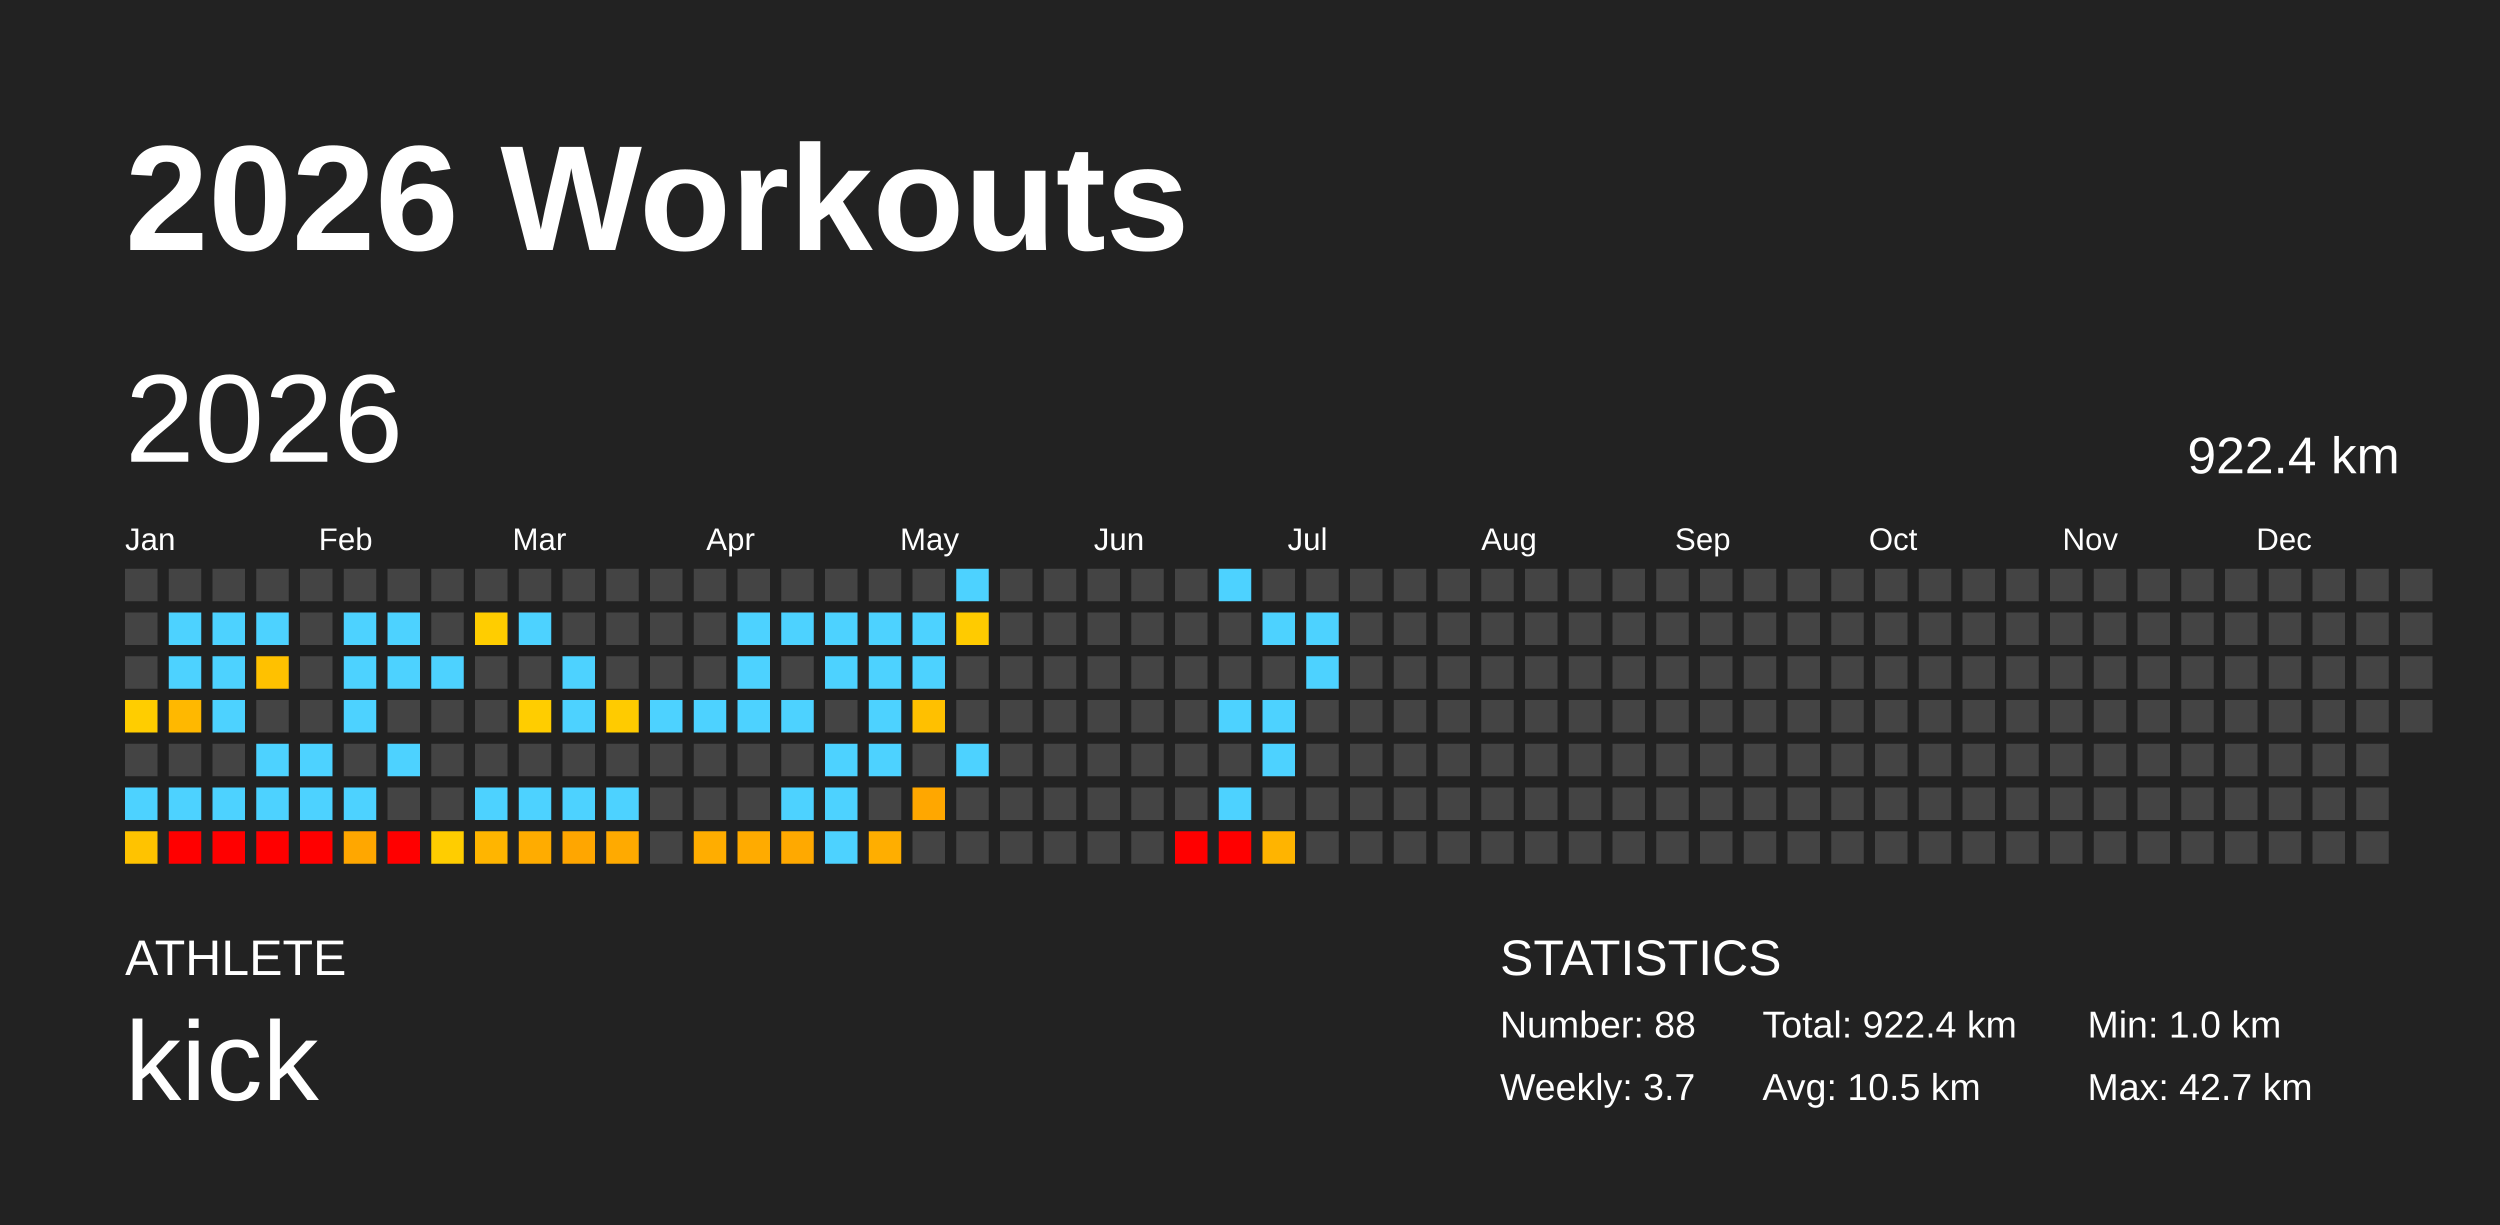
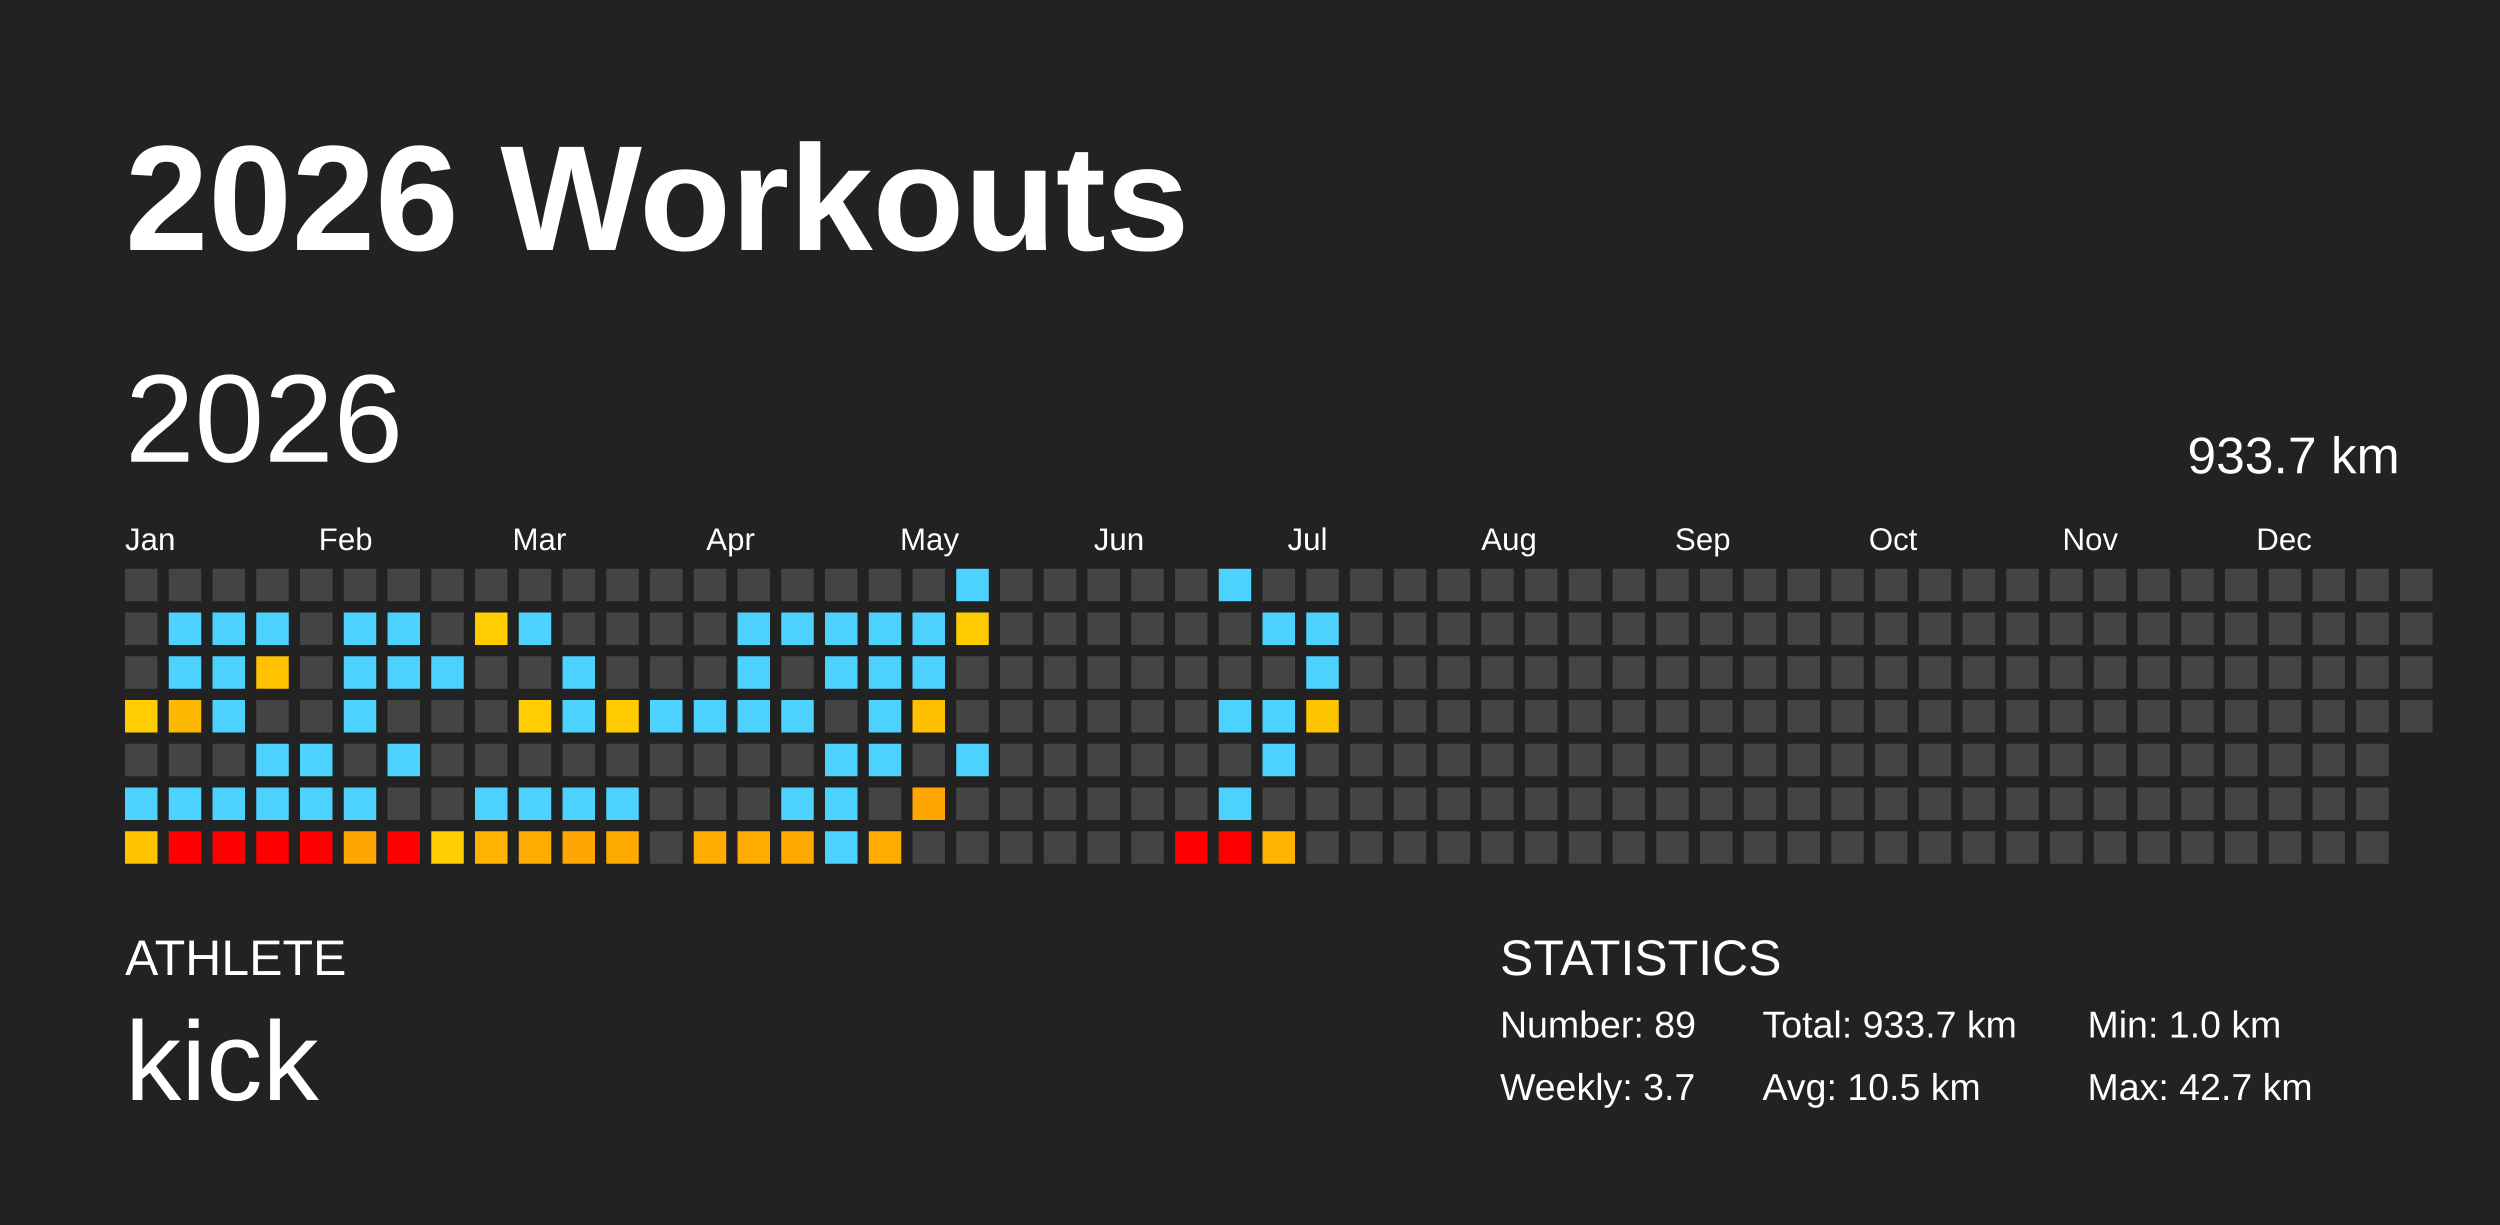
<svg xmlns="http://www.w3.org/2000/svg" baseProfile="full" height="98mm" version="1.1" viewBox="0,0,200,98" width="200mm">
  <defs />
  <rect fill="#222222" height="98" width="200" x="0" y="0" />
  <text fill="#FFFFFF" style="font-size:12px; font-family:Arial; font-weight:bold;" x="10" y="20">2026 Workouts</text>
  <text fill="#FFFFFF" style="font-size:4px; font-family:Arial" x="10" y="78">ATHLETE</text>
  <text fill="#FFFFFF" style="font-size:9px; font-family:Arial" x="10" y="88">kick</text>
  <text fill="#FFFFFF" style="font-size:4px; font-family:Arial" x="120" y="78">STATISTICS</text>
-   <text fill="#FFFFFF" style="font-size:3px; font-family:Arial" x="120" y="83">Number: 88</text>
+   <text fill="#FFFFFF" style="font-size:3px; font-family:Arial" x="120" y="83">Number: 89</text>
  <text fill="#FFFFFF" style="font-size:3px; font-family:Arial" x="120" y="88">Weekly: 3.7</text>
-   <text fill="#FFFFFF" style="font-size:3px; font-family:Arial" x="141" y="83">Total: 922.4 km</text>
+   <text fill="#FFFFFF" style="font-size:3px; font-family:Arial" x="141" y="83">Total: 933.7 km</text>
  <text fill="#FFFFFF" style="font-size:3px; font-family:Arial" x="141" y="88">Avg: 10.5 km</text>
  <text fill="#FFFFFF" style="font-size:3px; font-family:Arial" x="167" y="83">Min: 1.0 km</text>
  <text fill="#FFFFFF" style="font-size:3px; font-family:Arial" x="167" y="88">Max: 42.7 km</text>
  <text dominant-baseline="hanging" fill="#FFFFFF" style="font-size:10.0px; font-family:Arial;" x="10" y="30">2026</text>
-   <text dominant-baseline="hanging" fill="#FFFFFF" style="font-size:4.125px; font-family:Arial;" x="175" y="35">922.4 km</text>
+   <text dominant-baseline="hanging" fill="#FFFFFF" style="font-size:4.125px; font-family:Arial;" x="175" y="35">933.7 km</text>
  <text fill="#FFFFFF" style="font-size:2.5px; font-family:Arial" x="10.0" y="44">Jan</text>
  <text fill="#FFFFFF" style="font-size:2.5px; font-family:Arial" x="25.5" y="44">Feb</text>
  <text fill="#FFFFFF" style="font-size:2.5px; font-family:Arial" x="41.0" y="44">Mar</text>
  <text fill="#FFFFFF" style="font-size:2.5px; font-family:Arial" x="56.5" y="44">Apr</text>
  <text fill="#FFFFFF" style="font-size:2.5px; font-family:Arial" x="72.0" y="44">May</text>
  <text fill="#FFFFFF" style="font-size:2.5px; font-family:Arial" x="87.5" y="44">Jun</text>
  <text fill="#FFFFFF" style="font-size:2.5px; font-family:Arial" x="103.0" y="44">Jul</text>
  <text fill="#FFFFFF" style="font-size:2.5px; font-family:Arial" x="118.5" y="44">Aug</text>
  <text fill="#FFFFFF" style="font-size:2.5px; font-family:Arial" x="134.0" y="44">Sep</text>
  <text fill="#FFFFFF" style="font-size:2.5px; font-family:Arial" x="149.5" y="44">Oct</text>
  <text fill="#FFFFFF" style="font-size:2.5px; font-family:Arial" x="165.0" y="44">Nov</text>
  <text fill="#FFFFFF" style="font-size:2.5px; font-family:Arial" x="180.5" y="44">Dec</text>
  <rect fill="#444444" height="2.6" width="2.6" x="10.0" y="45.5" />
  <rect fill="#444444" height="2.6" width="2.6" x="10.0" y="49.0" />
  <rect fill="#444444" height="2.6" width="2.6" x="10.0" y="52.5" />
  <rect fill="#ffcd00" height="2.6" width="2.6" x="10.0" y="56.0" />
  <rect fill="#444444" height="2.6" width="2.6" x="10.0" y="59.5" />
  <rect fill="#4dd2ff" height="2.6" width="2.6" x="10.0" y="63.0" />
  <rect fill="#ffc300" height="2.6" width="2.6" x="10.0" y="66.5" />
  <rect fill="#444444" height="2.6" width="2.6" x="13.5" y="45.5" />
  <rect fill="#4dd2ff" height="2.6" width="2.6" x="13.5" y="49.0" />
  <rect fill="#4dd2ff" height="2.6" width="2.6" x="13.5" y="52.5" />
  <rect fill="#ffb800" height="2.6" width="2.6" x="13.5" y="56.0" />
  <rect fill="#444444" height="2.6" width="2.6" x="13.5" y="59.5" />
  <rect fill="#4dd2ff" height="2.6" width="2.6" x="13.5" y="63.0" />
  <rect fill="red" height="2.6" width="2.6" x="13.5" y="66.5" />
  <rect fill="#444444" height="2.6" width="2.6" x="17.0" y="45.5" />
  <rect fill="#4dd2ff" height="2.6" width="2.6" x="17.0" y="49.0" />
  <rect fill="#4dd2ff" height="2.6" width="2.6" x="17.0" y="52.5" />
  <rect fill="#4dd2ff" height="2.6" width="2.6" x="17.0" y="56.0" />
  <rect fill="#444444" height="2.6" width="2.6" x="17.0" y="59.5" />
  <rect fill="#4dd2ff" height="2.6" width="2.6" x="17.0" y="63.0" />
  <rect fill="red" height="2.6" width="2.6" x="17.0" y="66.5" />
  <rect fill="#444444" height="2.6" width="2.6" x="20.5" y="45.5" />
  <rect fill="#4dd2ff" height="2.6" width="2.6" x="20.5" y="49.0" />
  <rect fill="#ffc100" height="2.6" width="2.6" x="20.5" y="52.5" />
  <rect fill="#444444" height="2.6" width="2.6" x="20.5" y="56.0" />
  <rect fill="#4dd2ff" height="2.6" width="2.6" x="20.5" y="59.5" />
  <rect fill="#4dd2ff" height="2.6" width="2.6" x="20.5" y="63.0" />
  <rect fill="red" height="2.6" width="2.6" x="20.5" y="66.5" />
  <rect fill="#444444" height="2.6" width="2.6" x="24.0" y="45.5" />
  <rect fill="#444444" height="2.6" width="2.6" x="24.0" y="49.0" />
  <rect fill="#444444" height="2.6" width="2.6" x="24.0" y="52.5" />
  <rect fill="#444444" height="2.6" width="2.6" x="24.0" y="56.0" />
  <rect fill="#4dd2ff" height="2.6" width="2.6" x="24.0" y="59.5" />
  <rect fill="#4dd2ff" height="2.6" width="2.6" x="24.0" y="63.0" />
  <rect fill="red" height="2.6" width="2.6" x="24.0" y="66.5" />
  <rect fill="#444444" height="2.6" width="2.6" x="27.5" y="45.5" />
  <rect fill="#4dd2ff" height="2.6" width="2.6" x="27.5" y="49.0" />
  <rect fill="#4dd2ff" height="2.6" width="2.6" x="27.5" y="52.5" />
  <rect fill="#4dd2ff" height="2.6" width="2.6" x="27.5" y="56.0" />
  <rect fill="#444444" height="2.6" width="2.6" x="27.5" y="59.5" />
  <rect fill="#4dd2ff" height="2.6" width="2.6" x="27.5" y="63.0" />
  <rect fill="#ffa700" height="2.6" width="2.6" x="27.5" y="66.5" />
  <rect fill="#444444" height="2.6" width="2.6" x="31.0" y="45.5" />
  <rect fill="#4dd2ff" height="2.6" width="2.6" x="31.0" y="49.0" />
  <rect fill="#4dd2ff" height="2.6" width="2.6" x="31.0" y="52.5" />
  <rect fill="#444444" height="2.6" width="2.6" x="31.0" y="56.0" />
  <rect fill="#4dd2ff" height="2.6" width="2.6" x="31.0" y="59.5" />
  <rect fill="#444444" height="2.6" width="2.6" x="31.0" y="63.0" />
  <rect fill="red" height="2.6" width="2.6" x="31.0" y="66.5" />
  <rect fill="#444444" height="2.6" width="2.6" x="34.5" y="45.5" />
  <rect fill="#444444" height="2.6" width="2.6" x="34.5" y="49.0" />
  <rect fill="#4dd2ff" height="2.6" width="2.6" x="34.5" y="52.5" />
  <rect fill="#444444" height="2.6" width="2.6" x="34.5" y="56.0" />
  <rect fill="#444444" height="2.6" width="2.6" x="34.5" y="59.5" />
  <rect fill="#444444" height="2.6" width="2.6" x="34.5" y="63.0" />
  <rect fill="#ffcd00" height="2.6" width="2.6" x="34.5" y="66.5" />
  <rect fill="#444444" height="2.6" width="2.6" x="38.0" y="45.5" />
  <rect fill="#ffcd00" height="2.6" width="2.6" x="38.0" y="49.0" />
  <rect fill="#444444" height="2.6" width="2.6" x="38.0" y="52.5" />
  <rect fill="#444444" height="2.6" width="2.6" x="38.0" y="56.0" />
  <rect fill="#444444" height="2.6" width="2.6" x="38.0" y="59.5" />
  <rect fill="#4dd2ff" height="2.6" width="2.6" x="38.0" y="63.0" />
  <rect fill="#ffb500" height="2.6" width="2.6" x="38.0" y="66.5" />
  <rect fill="#444444" height="2.6" width="2.6" x="41.5" y="45.5" />
  <rect fill="#4dd2ff" height="2.6" width="2.6" x="41.5" y="49.0" />
  <rect fill="#444444" height="2.6" width="2.6" x="41.5" y="52.5" />
  <rect fill="#ffcd00" height="2.6" width="2.6" x="41.5" y="56.0" />
  <rect fill="#444444" height="2.6" width="2.6" x="41.5" y="59.5" />
  <rect fill="#4dd2ff" height="2.6" width="2.6" x="41.5" y="63.0" />
  <rect fill="#ffac00" height="2.6" width="2.6" x="41.5" y="66.5" />
  <rect fill="#444444" height="2.6" width="2.6" x="45.0" y="45.5" />
  <rect fill="#444444" height="2.6" width="2.6" x="45.0" y="49.0" />
  <rect fill="#4dd2ff" height="2.6" width="2.6" x="45.0" y="52.5" />
  <rect fill="#4dd2ff" height="2.6" width="2.6" x="45.0" y="56.0" />
  <rect fill="#444444" height="2.6" width="2.6" x="45.0" y="59.5" />
  <rect fill="#4dd2ff" height="2.6" width="2.6" x="45.0" y="63.0" />
  <rect fill="#ffa600" height="2.6" width="2.6" x="45.0" y="66.5" />
  <rect fill="#444444" height="2.6" width="2.6" x="48.5" y="45.5" />
  <rect fill="#444444" height="2.6" width="2.6" x="48.5" y="49.0" />
  <rect fill="#444444" height="2.6" width="2.6" x="48.5" y="52.5" />
  <rect fill="#ffcb00" height="2.6" width="2.6" x="48.5" y="56.0" />
  <rect fill="#444444" height="2.6" width="2.6" x="48.5" y="59.5" />
  <rect fill="#4dd2ff" height="2.6" width="2.6" x="48.5" y="63.0" />
  <rect fill="#ffaa00" height="2.6" width="2.6" x="48.5" y="66.5" />
  <rect fill="#444444" height="2.6" width="2.6" x="52.0" y="45.5" />
  <rect fill="#444444" height="2.6" width="2.6" x="52.0" y="49.0" />
  <rect fill="#444444" height="2.6" width="2.6" x="52.0" y="52.5" />
  <rect fill="#4dd2ff" height="2.6" width="2.6" x="52.0" y="56.0" />
  <rect fill="#444444" height="2.6" width="2.6" x="52.0" y="59.5" />
  <rect fill="#444444" height="2.6" width="2.6" x="52.0" y="63.0" />
  <rect fill="#444444" height="2.6" width="2.6" x="52.0" y="66.5" />
  <rect fill="#444444" height="2.6" width="2.6" x="55.5" y="45.5" />
  <rect fill="#444444" height="2.6" width="2.6" x="55.5" y="49.0" />
  <rect fill="#444444" height="2.6" width="2.6" x="55.5" y="52.5" />
  <rect fill="#4dd2ff" height="2.6" width="2.6" x="55.5" y="56.0" />
  <rect fill="#444444" height="2.6" width="2.6" x="55.5" y="59.5" />
  <rect fill="#444444" height="2.6" width="2.6" x="55.5" y="63.0" />
  <rect fill="#ffad00" height="2.6" width="2.6" x="55.5" y="66.5" />
  <rect fill="#444444" height="2.6" width="2.6" x="59.0" y="45.5" />
  <rect fill="#4dd2ff" height="2.6" width="2.6" x="59.0" y="49.0" />
  <rect fill="#4dd2ff" height="2.6" width="2.6" x="59.0" y="52.5" />
  <rect fill="#4dd2ff" height="2.6" width="2.6" x="59.0" y="56.0" />
  <rect fill="#444444" height="2.6" width="2.6" x="59.0" y="59.5" />
  <rect fill="#444444" height="2.6" width="2.6" x="59.0" y="63.0" />
  <rect fill="#ffab00" height="2.6" width="2.6" x="59.0" y="66.5" />
  <rect fill="#444444" height="2.6" width="2.6" x="62.5" y="45.5" />
  <rect fill="#4dd2ff" height="2.6" width="2.6" x="62.5" y="49.0" />
  <rect fill="#444444" height="2.6" width="2.6" x="62.5" y="52.5" />
  <rect fill="#4dd2ff" height="2.6" width="2.6" x="62.5" y="56.0" />
  <rect fill="#444444" height="2.6" width="2.6" x="62.5" y="59.5" />
  <rect fill="#4dd2ff" height="2.6" width="2.6" x="62.5" y="63.0" />
  <rect fill="#ffa900" height="2.6" width="2.6" x="62.5" y="66.5" />
  <rect fill="#444444" height="2.6" width="2.6" x="66.0" y="45.5" />
  <rect fill="#4dd2ff" height="2.6" width="2.6" x="66.0" y="49.0" />
  <rect fill="#4dd2ff" height="2.6" width="2.6" x="66.0" y="52.5" />
  <rect fill="#444444" height="2.6" width="2.6" x="66.0" y="56.0" />
  <rect fill="#4dd2ff" height="2.6" width="2.6" x="66.0" y="59.5" />
  <rect fill="#4dd2ff" height="2.6" width="2.6" x="66.0" y="63.0" />
  <rect fill="#4dd2ff" height="2.6" width="2.6" x="66.0" y="66.5" />
  <rect fill="#444444" height="2.6" width="2.6" x="69.5" y="45.5" />
  <rect fill="#4dd2ff" height="2.6" width="2.6" x="69.5" y="49.0" />
  <rect fill="#4dd2ff" height="2.6" width="2.6" x="69.5" y="52.5" />
  <rect fill="#4dd2ff" height="2.6" width="2.6" x="69.5" y="56.0" />
  <rect fill="#4dd2ff" height="2.6" width="2.6" x="69.5" y="59.5" />
  <rect fill="#444444" height="2.6" width="2.6" x="69.5" y="63.0" />
  <rect fill="#ffae00" height="2.6" width="2.6" x="69.5" y="66.5" />
  <rect fill="#444444" height="2.6" width="2.6" x="73.0" y="45.5" />
  <rect fill="#4dd2ff" height="2.6" width="2.6" x="73.0" y="49.0" />
  <rect fill="#4dd2ff" height="2.6" width="2.6" x="73.0" y="52.5" />
  <rect fill="#ffc000" height="2.6" width="2.6" x="73.0" y="56.0" />
  <rect fill="#444444" height="2.6" width="2.6" x="73.0" y="59.5" />
  <rect fill="#ffa700" height="2.6" width="2.6" x="73.0" y="63.0" />
  <rect fill="#444444" height="2.6" width="2.6" x="73.0" y="66.5" />
  <rect fill="#4dd2ff" height="2.6" width="2.6" x="76.5" y="45.5" />
  <rect fill="#ffcb00" height="2.6" width="2.6" x="76.5" y="49.0" />
  <rect fill="#444444" height="2.6" width="2.6" x="76.5" y="52.5" />
  <rect fill="#444444" height="2.6" width="2.6" x="76.5" y="56.0" />
  <rect fill="#4dd2ff" height="2.6" width="2.6" x="76.5" y="59.5" />
  <rect fill="#444444" height="2.6" width="2.6" x="76.5" y="63.0" />
  <rect fill="#444444" height="2.6" width="2.6" x="76.5" y="66.5" />
  <rect fill="#444444" height="2.6" width="2.6" x="80.0" y="45.5" />
  <rect fill="#444444" height="2.6" width="2.6" x="80.0" y="49.0" />
  <rect fill="#444444" height="2.6" width="2.6" x="80.0" y="52.5" />
  <rect fill="#444444" height="2.6" width="2.6" x="80.0" y="56.0" />
  <rect fill="#444444" height="2.6" width="2.6" x="80.0" y="59.5" />
  <rect fill="#444444" height="2.6" width="2.6" x="80.0" y="63.0" />
  <rect fill="#444444" height="2.6" width="2.6" x="80.0" y="66.5" />
  <rect fill="#444444" height="2.6" width="2.6" x="83.5" y="45.5" />
  <rect fill="#444444" height="2.6" width="2.6" x="83.5" y="49.0" />
  <rect fill="#444444" height="2.6" width="2.6" x="83.5" y="52.5" />
  <rect fill="#444444" height="2.6" width="2.6" x="83.5" y="56.0" />
  <rect fill="#444444" height="2.6" width="2.6" x="83.5" y="59.5" />
  <rect fill="#444444" height="2.6" width="2.6" x="83.5" y="63.0" />
  <rect fill="#444444" height="2.6" width="2.6" x="83.5" y="66.5" />
  <rect fill="#444444" height="2.6" width="2.6" x="87.0" y="45.5" />
  <rect fill="#444444" height="2.6" width="2.6" x="87.0" y="49.0" />
  <rect fill="#444444" height="2.6" width="2.6" x="87.0" y="52.5" />
  <rect fill="#444444" height="2.6" width="2.6" x="87.0" y="56.0" />
  <rect fill="#444444" height="2.6" width="2.6" x="87.0" y="59.5" />
  <rect fill="#444444" height="2.6" width="2.6" x="87.0" y="63.0" />
  <rect fill="#444444" height="2.6" width="2.6" x="87.0" y="66.5" />
  <rect fill="#444444" height="2.6" width="2.6" x="90.5" y="45.5" />
  <rect fill="#444444" height="2.6" width="2.6" x="90.5" y="49.0" />
  <rect fill="#444444" height="2.6" width="2.6" x="90.5" y="52.5" />
  <rect fill="#444444" height="2.6" width="2.6" x="90.5" y="56.0" />
  <rect fill="#444444" height="2.6" width="2.6" x="90.5" y="59.5" />
  <rect fill="#444444" height="2.6" width="2.6" x="90.5" y="63.0" />
  <rect fill="#444444" height="2.6" width="2.6" x="90.5" y="66.5" />
  <rect fill="#444444" height="2.6" width="2.6" x="94.0" y="45.5" />
  <rect fill="#444444" height="2.6" width="2.6" x="94.0" y="49.0" />
  <rect fill="#444444" height="2.6" width="2.6" x="94.0" y="52.5" />
  <rect fill="#444444" height="2.6" width="2.6" x="94.0" y="56.0" />
  <rect fill="#444444" height="2.6" width="2.6" x="94.0" y="59.5" />
  <rect fill="#444444" height="2.6" width="2.6" x="94.0" y="63.0" />
  <rect fill="red" height="2.6" width="2.6" x="94.0" y="66.5" />
  <rect fill="#4dd2ff" height="2.6" width="2.6" x="97.5" y="45.5" />
  <rect fill="#444444" height="2.6" width="2.6" x="97.5" y="49.0" />
  <rect fill="#444444" height="2.6" width="2.6" x="97.5" y="52.5" />
  <rect fill="#4dd2ff" height="2.6" width="2.6" x="97.5" y="56.0" />
  <rect fill="#444444" height="2.6" width="2.6" x="97.5" y="59.5" />
  <rect fill="#4dd2ff" height="2.6" width="2.6" x="97.5" y="63.0" />
  <rect fill="red" height="2.6" width="2.6" x="97.5" y="66.5" />
  <rect fill="#444444" height="2.6" width="2.6" x="101.0" y="45.5" />
  <rect fill="#4dd2ff" height="2.6" width="2.6" x="101.0" y="49.0" />
  <rect fill="#444444" height="2.6" width="2.6" x="101.0" y="52.5" />
  <rect fill="#4dd2ff" height="2.6" width="2.6" x="101.0" y="56.0" />
  <rect fill="#4dd2ff" height="2.6" width="2.6" x="101.0" y="59.5" />
  <rect fill="#444444" height="2.6" width="2.6" x="101.0" y="63.0" />
  <rect fill="#ffb400" height="2.6" width="2.6" x="101.0" y="66.5" />
  <rect fill="#444444" height="2.6" width="2.6" x="104.5" y="45.5" />
  <rect fill="#4dd2ff" height="2.6" width="2.6" x="104.5" y="49.0" />
  <rect fill="#4dd2ff" height="2.6" width="2.6" x="104.5" y="52.5" />
-   <rect fill="#444444" height="2.6" width="2.6" x="104.5" y="56.0" />
+   <rect fill="#ffc400" height="2.6" width="2.6" x="104.5" y="56.0" />
  <rect fill="#444444" height="2.6" width="2.6" x="104.5" y="59.5" />
  <rect fill="#444444" height="2.6" width="2.6" x="104.5" y="63.0" />
  <rect fill="#444444" height="2.6" width="2.6" x="104.5" y="66.5" />
  <rect fill="#444444" height="2.6" width="2.6" x="108.0" y="45.5" />
  <rect fill="#444444" height="2.6" width="2.6" x="108.0" y="49.0" />
  <rect fill="#444444" height="2.6" width="2.6" x="108.0" y="52.5" />
  <rect fill="#444444" height="2.6" width="2.6" x="108.0" y="56.0" />
  <rect fill="#444444" height="2.6" width="2.6" x="108.0" y="59.5" />
  <rect fill="#444444" height="2.6" width="2.6" x="108.0" y="63.0" />
  <rect fill="#444444" height="2.6" width="2.6" x="108.0" y="66.5" />
  <rect fill="#444444" height="2.6" width="2.6" x="111.5" y="45.5" />
  <rect fill="#444444" height="2.6" width="2.6" x="111.5" y="49.0" />
  <rect fill="#444444" height="2.6" width="2.6" x="111.5" y="52.5" />
  <rect fill="#444444" height="2.6" width="2.6" x="111.5" y="56.0" />
  <rect fill="#444444" height="2.6" width="2.6" x="111.5" y="59.5" />
  <rect fill="#444444" height="2.6" width="2.6" x="111.5" y="63.0" />
  <rect fill="#444444" height="2.6" width="2.6" x="111.5" y="66.5" />
  <rect fill="#444444" height="2.6" width="2.6" x="115.0" y="45.5" />
  <rect fill="#444444" height="2.6" width="2.6" x="115.0" y="49.0" />
  <rect fill="#444444" height="2.6" width="2.6" x="115.0" y="52.5" />
  <rect fill="#444444" height="2.6" width="2.6" x="115.0" y="56.0" />
  <rect fill="#444444" height="2.6" width="2.6" x="115.0" y="59.5" />
  <rect fill="#444444" height="2.6" width="2.6" x="115.0" y="63.0" />
  <rect fill="#444444" height="2.6" width="2.6" x="115.0" y="66.5" />
  <rect fill="#444444" height="2.6" width="2.6" x="118.5" y="45.5" />
  <rect fill="#444444" height="2.6" width="2.6" x="118.5" y="49.0" />
  <rect fill="#444444" height="2.6" width="2.6" x="118.5" y="52.5" />
  <rect fill="#444444" height="2.6" width="2.6" x="118.5" y="56.0" />
  <rect fill="#444444" height="2.6" width="2.6" x="118.5" y="59.5" />
  <rect fill="#444444" height="2.6" width="2.6" x="118.5" y="63.0" />
  <rect fill="#444444" height="2.6" width="2.6" x="118.5" y="66.5" />
  <rect fill="#444444" height="2.6" width="2.6" x="122.0" y="45.5" />
  <rect fill="#444444" height="2.6" width="2.6" x="122.0" y="49.0" />
  <rect fill="#444444" height="2.6" width="2.6" x="122.0" y="52.5" />
  <rect fill="#444444" height="2.6" width="2.6" x="122.0" y="56.0" />
  <rect fill="#444444" height="2.6" width="2.6" x="122.0" y="59.5" />
  <rect fill="#444444" height="2.6" width="2.6" x="122.0" y="63.0" />
  <rect fill="#444444" height="2.6" width="2.6" x="122.0" y="66.5" />
  <rect fill="#444444" height="2.6" width="2.6" x="125.5" y="45.5" />
  <rect fill="#444444" height="2.6" width="2.6" x="125.5" y="49.0" />
  <rect fill="#444444" height="2.6" width="2.6" x="125.5" y="52.5" />
  <rect fill="#444444" height="2.6" width="2.6" x="125.5" y="56.0" />
  <rect fill="#444444" height="2.6" width="2.6" x="125.5" y="59.5" />
  <rect fill="#444444" height="2.6" width="2.6" x="125.5" y="63.0" />
  <rect fill="#444444" height="2.6" width="2.6" x="125.5" y="66.5" />
  <rect fill="#444444" height="2.6" width="2.6" x="129.0" y="45.5" />
  <rect fill="#444444" height="2.6" width="2.6" x="129.0" y="49.0" />
  <rect fill="#444444" height="2.6" width="2.6" x="129.0" y="52.5" />
  <rect fill="#444444" height="2.6" width="2.6" x="129.0" y="56.0" />
  <rect fill="#444444" height="2.6" width="2.6" x="129.0" y="59.5" />
  <rect fill="#444444" height="2.6" width="2.6" x="129.0" y="63.0" />
  <rect fill="#444444" height="2.6" width="2.6" x="129.0" y="66.5" />
  <rect fill="#444444" height="2.6" width="2.6" x="132.5" y="45.5" />
  <rect fill="#444444" height="2.6" width="2.6" x="132.5" y="49.0" />
  <rect fill="#444444" height="2.6" width="2.6" x="132.5" y="52.5" />
  <rect fill="#444444" height="2.6" width="2.6" x="132.5" y="56.0" />
  <rect fill="#444444" height="2.6" width="2.6" x="132.5" y="59.5" />
  <rect fill="#444444" height="2.6" width="2.6" x="132.5" y="63.0" />
  <rect fill="#444444" height="2.6" width="2.6" x="132.5" y="66.5" />
  <rect fill="#444444" height="2.6" width="2.6" x="136.0" y="45.5" />
  <rect fill="#444444" height="2.6" width="2.6" x="136.0" y="49.0" />
  <rect fill="#444444" height="2.6" width="2.6" x="136.0" y="52.5" />
  <rect fill="#444444" height="2.6" width="2.6" x="136.0" y="56.0" />
  <rect fill="#444444" height="2.6" width="2.6" x="136.0" y="59.5" />
  <rect fill="#444444" height="2.6" width="2.6" x="136.0" y="63.0" />
  <rect fill="#444444" height="2.6" width="2.6" x="136.0" y="66.5" />
  <rect fill="#444444" height="2.6" width="2.6" x="139.5" y="45.5" />
  <rect fill="#444444" height="2.6" width="2.6" x="139.5" y="49.0" />
  <rect fill="#444444" height="2.6" width="2.6" x="139.5" y="52.5" />
  <rect fill="#444444" height="2.6" width="2.6" x="139.5" y="56.0" />
  <rect fill="#444444" height="2.6" width="2.6" x="139.5" y="59.5" />
  <rect fill="#444444" height="2.6" width="2.6" x="139.5" y="63.0" />
  <rect fill="#444444" height="2.6" width="2.6" x="139.5" y="66.5" />
  <rect fill="#444444" height="2.6" width="2.6" x="143.0" y="45.5" />
  <rect fill="#444444" height="2.6" width="2.6" x="143.0" y="49.0" />
  <rect fill="#444444" height="2.6" width="2.6" x="143.0" y="52.5" />
  <rect fill="#444444" height="2.6" width="2.6" x="143.0" y="56.0" />
  <rect fill="#444444" height="2.6" width="2.6" x="143.0" y="59.5" />
  <rect fill="#444444" height="2.6" width="2.6" x="143.0" y="63.0" />
  <rect fill="#444444" height="2.6" width="2.6" x="143.0" y="66.5" />
  <rect fill="#444444" height="2.6" width="2.6" x="146.5" y="45.5" />
  <rect fill="#444444" height="2.6" width="2.6" x="146.5" y="49.0" />
  <rect fill="#444444" height="2.6" width="2.6" x="146.5" y="52.5" />
  <rect fill="#444444" height="2.6" width="2.6" x="146.5" y="56.0" />
  <rect fill="#444444" height="2.6" width="2.6" x="146.5" y="59.5" />
  <rect fill="#444444" height="2.6" width="2.6" x="146.5" y="63.0" />
  <rect fill="#444444" height="2.6" width="2.6" x="146.5" y="66.5" />
  <rect fill="#444444" height="2.6" width="2.6" x="150.0" y="45.5" />
  <rect fill="#444444" height="2.6" width="2.6" x="150.0" y="49.0" />
  <rect fill="#444444" height="2.6" width="2.6" x="150.0" y="52.5" />
  <rect fill="#444444" height="2.6" width="2.6" x="150.0" y="56.0" />
  <rect fill="#444444" height="2.6" width="2.6" x="150.0" y="59.5" />
  <rect fill="#444444" height="2.6" width="2.6" x="150.0" y="63.0" />
  <rect fill="#444444" height="2.6" width="2.6" x="150.0" y="66.5" />
  <rect fill="#444444" height="2.6" width="2.6" x="153.5" y="45.5" />
  <rect fill="#444444" height="2.6" width="2.6" x="153.5" y="49.0" />
  <rect fill="#444444" height="2.6" width="2.6" x="153.5" y="52.5" />
  <rect fill="#444444" height="2.6" width="2.6" x="153.5" y="56.0" />
  <rect fill="#444444" height="2.6" width="2.6" x="153.5" y="59.5" />
  <rect fill="#444444" height="2.6" width="2.6" x="153.5" y="63.0" />
  <rect fill="#444444" height="2.6" width="2.6" x="153.5" y="66.5" />
  <rect fill="#444444" height="2.6" width="2.6" x="157.0" y="45.5" />
  <rect fill="#444444" height="2.6" width="2.6" x="157.0" y="49.0" />
  <rect fill="#444444" height="2.6" width="2.6" x="157.0" y="52.5" />
  <rect fill="#444444" height="2.6" width="2.6" x="157.0" y="56.0" />
  <rect fill="#444444" height="2.6" width="2.6" x="157.0" y="59.5" />
  <rect fill="#444444" height="2.6" width="2.6" x="157.0" y="63.0" />
  <rect fill="#444444" height="2.6" width="2.6" x="157.0" y="66.5" />
  <rect fill="#444444" height="2.6" width="2.6" x="160.5" y="45.5" />
  <rect fill="#444444" height="2.6" width="2.6" x="160.5" y="49.0" />
  <rect fill="#444444" height="2.6" width="2.6" x="160.5" y="52.5" />
  <rect fill="#444444" height="2.6" width="2.6" x="160.5" y="56.0" />
  <rect fill="#444444" height="2.6" width="2.6" x="160.5" y="59.5" />
  <rect fill="#444444" height="2.6" width="2.6" x="160.5" y="63.0" />
  <rect fill="#444444" height="2.6" width="2.6" x="160.5" y="66.5" />
  <rect fill="#444444" height="2.6" width="2.6" x="164.0" y="45.5" />
  <rect fill="#444444" height="2.6" width="2.6" x="164.0" y="49.0" />
  <rect fill="#444444" height="2.6" width="2.6" x="164.0" y="52.5" />
  <rect fill="#444444" height="2.6" width="2.6" x="164.0" y="56.0" />
  <rect fill="#444444" height="2.6" width="2.6" x="164.0" y="59.5" />
  <rect fill="#444444" height="2.6" width="2.6" x="164.0" y="63.0" />
  <rect fill="#444444" height="2.6" width="2.6" x="164.0" y="66.5" />
  <rect fill="#444444" height="2.6" width="2.6" x="167.5" y="45.5" />
  <rect fill="#444444" height="2.6" width="2.6" x="167.5" y="49.0" />
  <rect fill="#444444" height="2.6" width="2.6" x="167.5" y="52.5" />
  <rect fill="#444444" height="2.6" width="2.6" x="167.5" y="56.0" />
  <rect fill="#444444" height="2.6" width="2.6" x="167.5" y="59.5" />
  <rect fill="#444444" height="2.6" width="2.6" x="167.5" y="63.0" />
  <rect fill="#444444" height="2.6" width="2.6" x="167.5" y="66.5" />
  <rect fill="#444444" height="2.6" width="2.6" x="171.0" y="45.5" />
  <rect fill="#444444" height="2.6" width="2.6" x="171.0" y="49.0" />
  <rect fill="#444444" height="2.6" width="2.6" x="171.0" y="52.5" />
  <rect fill="#444444" height="2.6" width="2.6" x="171.0" y="56.0" />
  <rect fill="#444444" height="2.6" width="2.6" x="171.0" y="59.5" />
  <rect fill="#444444" height="2.6" width="2.6" x="171.0" y="63.0" />
  <rect fill="#444444" height="2.6" width="2.6" x="171.0" y="66.5" />
  <rect fill="#444444" height="2.6" width="2.6" x="174.5" y="45.5" />
  <rect fill="#444444" height="2.6" width="2.6" x="174.5" y="49.0" />
  <rect fill="#444444" height="2.6" width="2.6" x="174.5" y="52.5" />
  <rect fill="#444444" height="2.6" width="2.6" x="174.5" y="56.0" />
  <rect fill="#444444" height="2.6" width="2.6" x="174.5" y="59.5" />
  <rect fill="#444444" height="2.6" width="2.6" x="174.5" y="63.0" />
  <rect fill="#444444" height="2.6" width="2.6" x="174.5" y="66.5" />
  <rect fill="#444444" height="2.6" width="2.6" x="178.0" y="45.5" />
  <rect fill="#444444" height="2.6" width="2.6" x="178.0" y="49.0" />
  <rect fill="#444444" height="2.6" width="2.6" x="178.0" y="52.5" />
  <rect fill="#444444" height="2.6" width="2.6" x="178.0" y="56.0" />
  <rect fill="#444444" height="2.6" width="2.6" x="178.0" y="59.5" />
  <rect fill="#444444" height="2.6" width="2.6" x="178.0" y="63.0" />
  <rect fill="#444444" height="2.6" width="2.6" x="178.0" y="66.5" />
  <rect fill="#444444" height="2.6" width="2.6" x="181.5" y="45.5" />
  <rect fill="#444444" height="2.6" width="2.6" x="181.5" y="49.0" />
  <rect fill="#444444" height="2.6" width="2.6" x="181.5" y="52.5" />
  <rect fill="#444444" height="2.6" width="2.6" x="181.5" y="56.0" />
  <rect fill="#444444" height="2.6" width="2.6" x="181.5" y="59.5" />
  <rect fill="#444444" height="2.6" width="2.6" x="181.5" y="63.0" />
  <rect fill="#444444" height="2.6" width="2.6" x="181.5" y="66.5" />
  <rect fill="#444444" height="2.6" width="2.6" x="185.0" y="45.5" />
  <rect fill="#444444" height="2.6" width="2.6" x="185.0" y="49.0" />
  <rect fill="#444444" height="2.6" width="2.6" x="185.0" y="52.5" />
  <rect fill="#444444" height="2.6" width="2.6" x="185.0" y="56.0" />
  <rect fill="#444444" height="2.6" width="2.6" x="185.0" y="59.5" />
  <rect fill="#444444" height="2.6" width="2.6" x="185.0" y="63.0" />
  <rect fill="#444444" height="2.6" width="2.6" x="185.0" y="66.5" />
  <rect fill="#444444" height="2.6" width="2.6" x="188.5" y="45.5" />
  <rect fill="#444444" height="2.6" width="2.6" x="188.5" y="49.0" />
  <rect fill="#444444" height="2.6" width="2.6" x="188.5" y="52.5" />
  <rect fill="#444444" height="2.6" width="2.6" x="188.5" y="56.0" />
  <rect fill="#444444" height="2.6" width="2.6" x="188.5" y="59.5" />
  <rect fill="#444444" height="2.6" width="2.6" x="188.5" y="63.0" />
  <rect fill="#444444" height="2.6" width="2.6" x="188.5" y="66.5" />
  <rect fill="#444444" height="2.6" width="2.6" x="192.0" y="45.5" />
  <rect fill="#444444" height="2.6" width="2.6" x="192.0" y="49.0" />
  <rect fill="#444444" height="2.6" width="2.6" x="192.0" y="52.5" />
  <rect fill="#444444" height="2.6" width="2.6" x="192.0" y="56.0" />
</svg>
